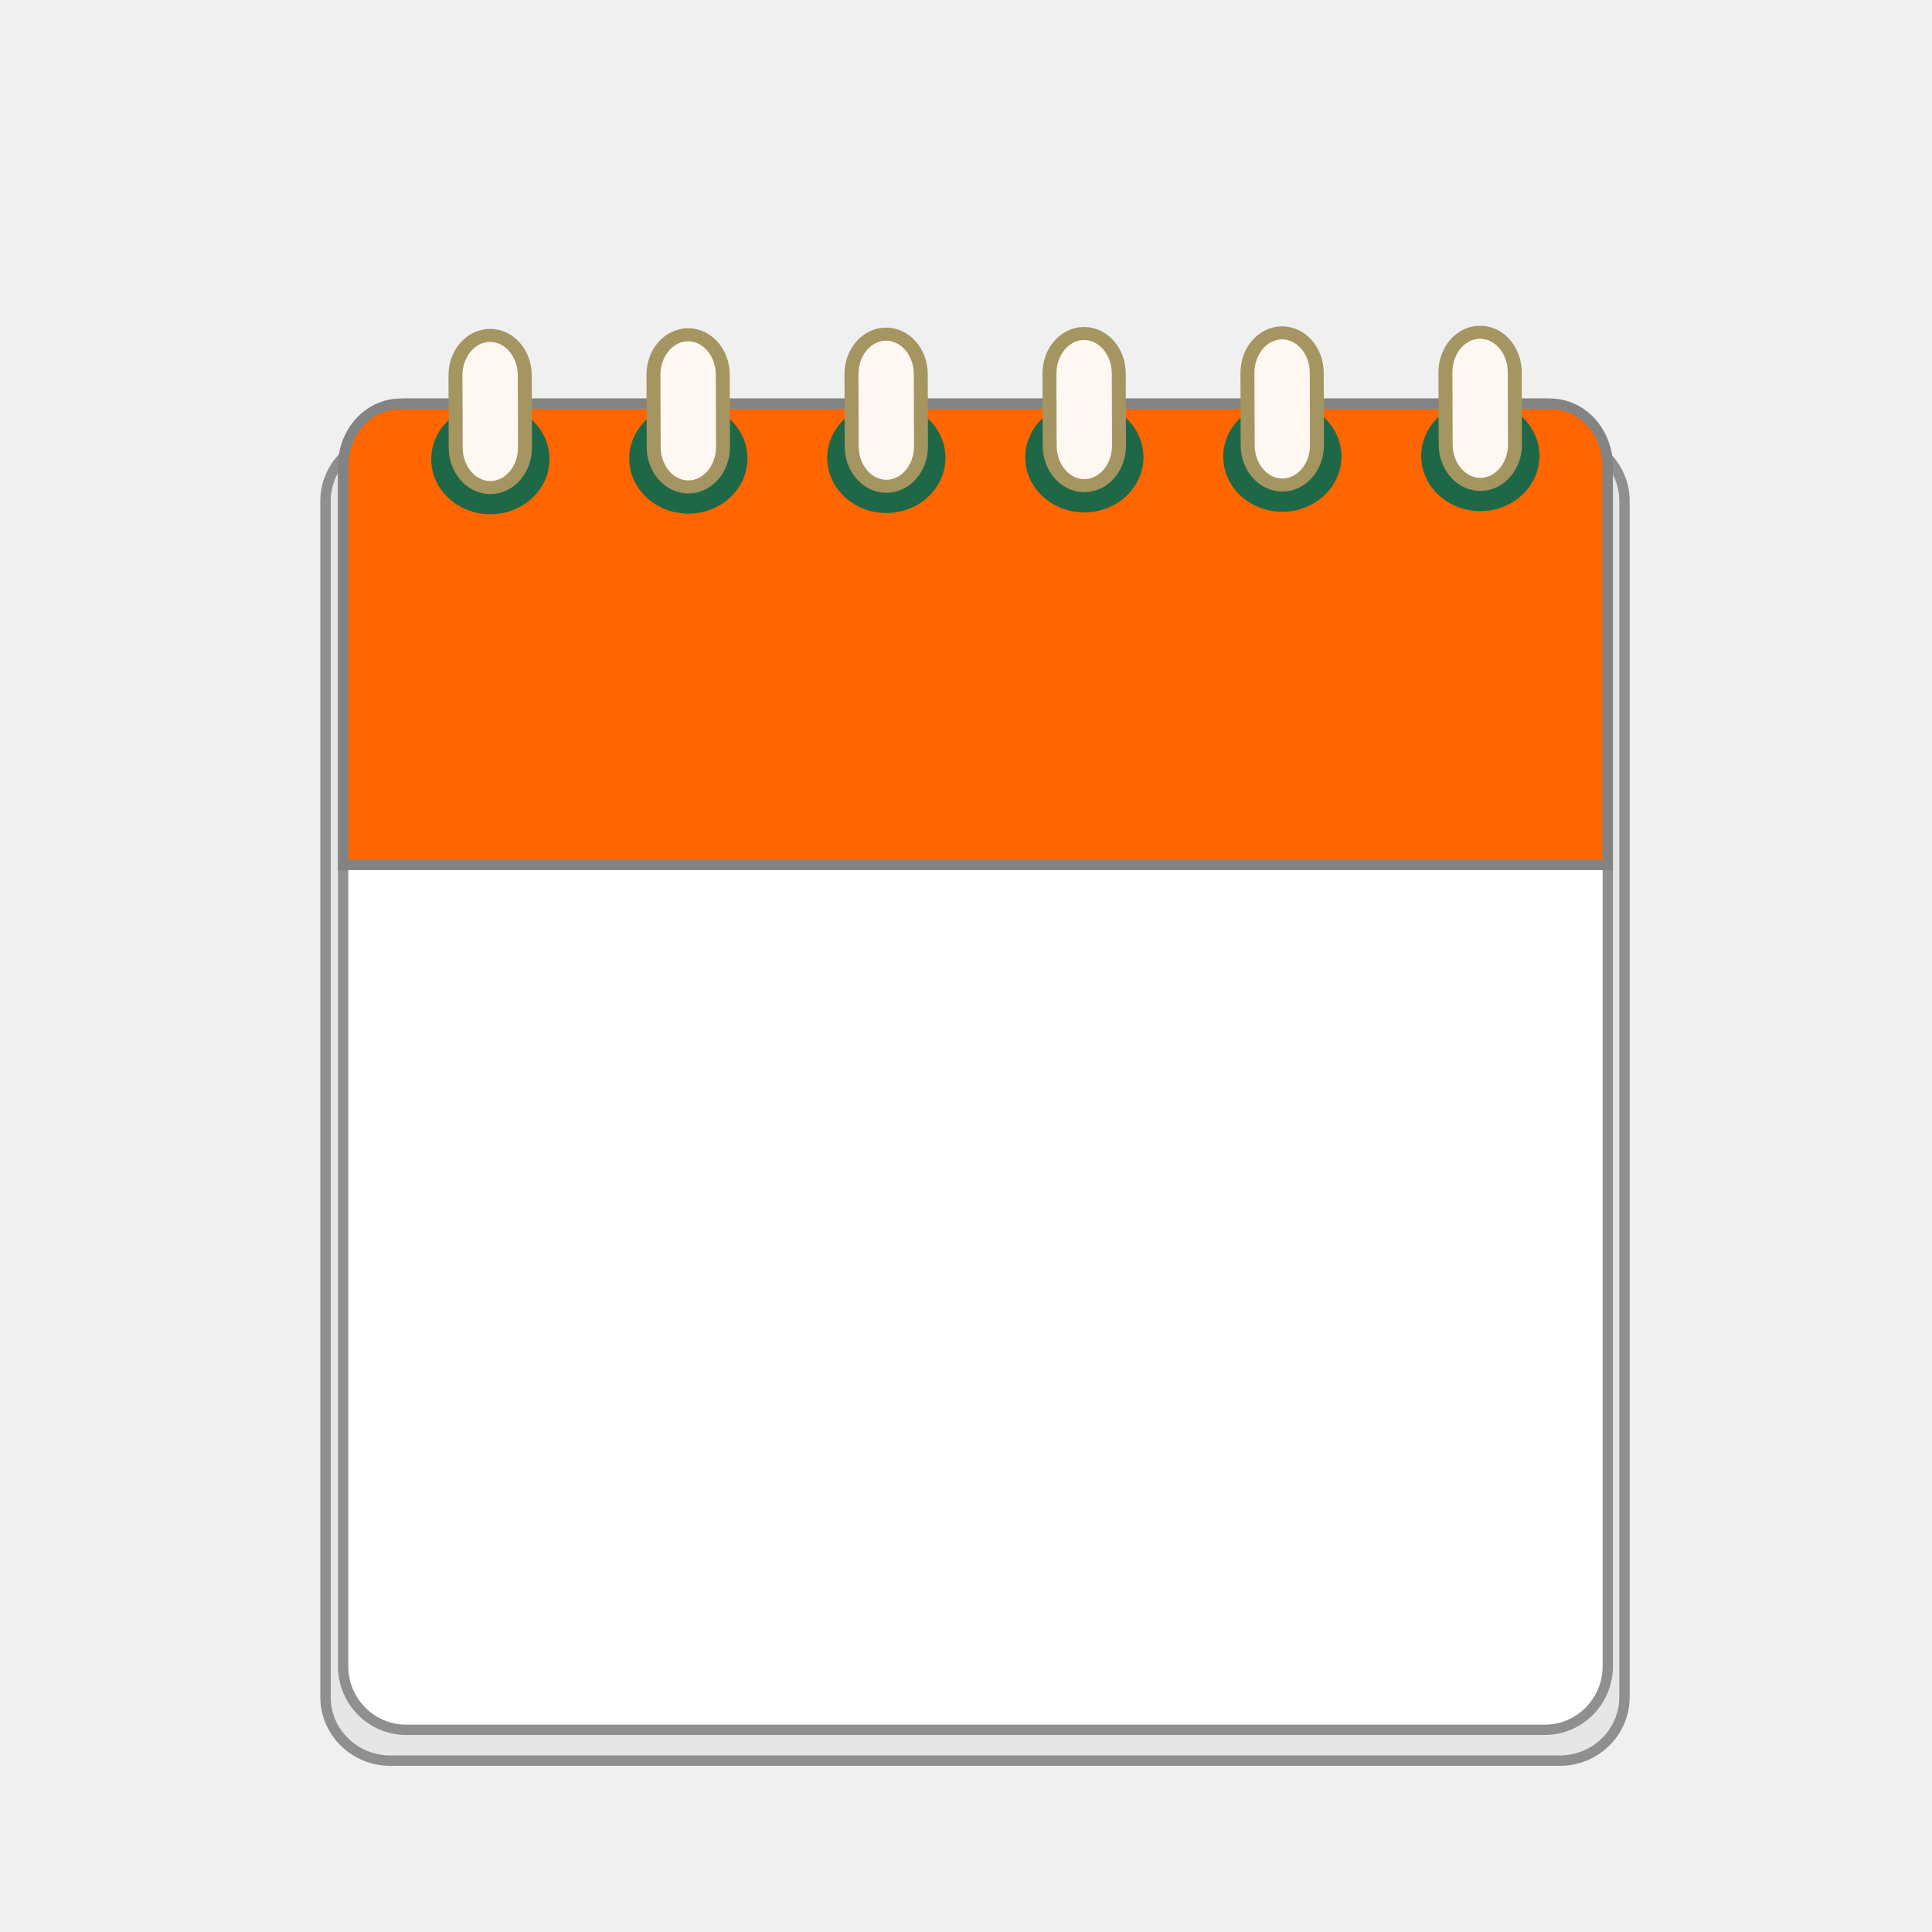
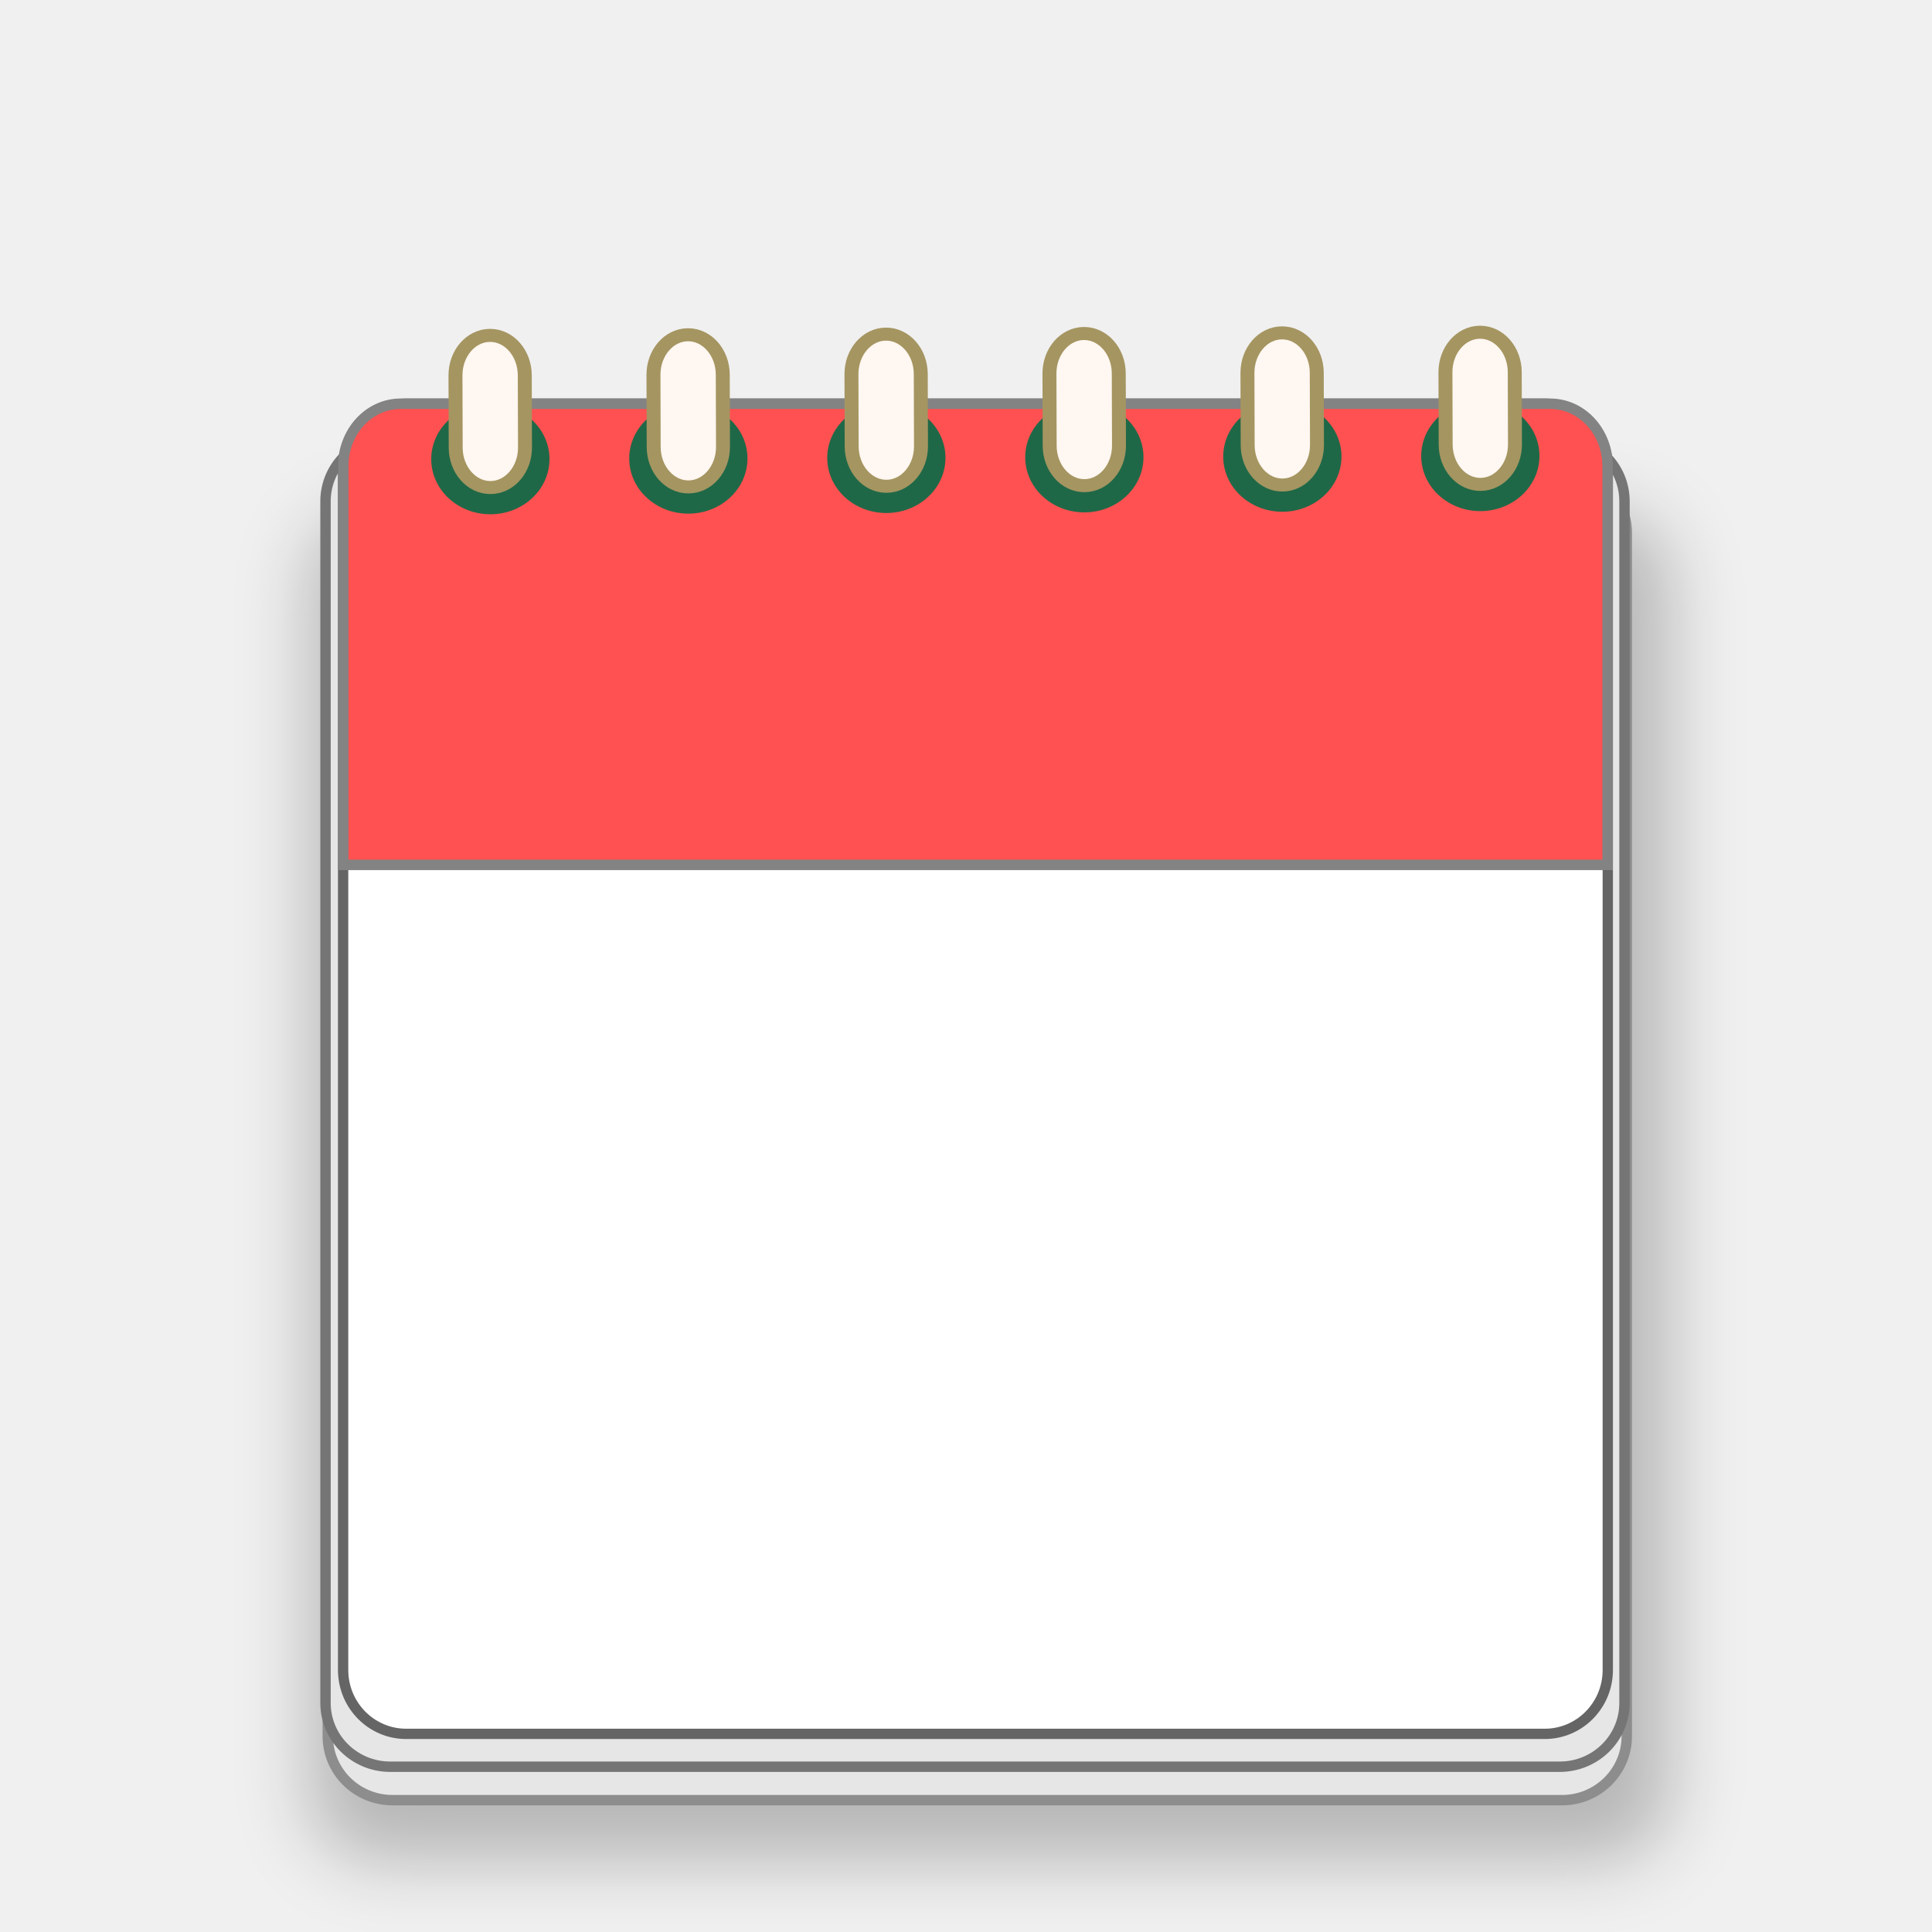
<svg xmlns="http://www.w3.org/2000/svg" width="90" height="90" viewBox="0 0 23.812 23.812" version="1.1" id="svg2787">
  <defs id="defs2784">
    <mask maskUnits="userSpaceOnUse" id="mask10222">
      <circle style="fill:#ffffff;fill-opacity:1;fill-rule:evenodd;stroke-width:0.224" id="circle10224" cx="13.229" cy="14.817" r="11" />
    </mask>
+     <filter style="color-interpolation-filters:sRGB" id="filter1" x="-0.065" y="-0.064" width="1.129" height="1.127">
+       <feGaussianBlur stdDeviation="0.432" id="feGaussianBlur1" />
+     </filter>
  </defs>
  <g id="layer1">
-     <rect style="fill:#e6e6e6;fill-opacity:1;stroke:#8f8f8f;stroke-width:0.128;stroke-linecap:square;stroke-miterlimit:8;stroke-dasharray:none;stroke-opacity:1;paint-order:fill markers stroke;stop-color:#000000" id="rect10449-7-0-8" width="16.01" height="16.308" x="4.012" y="-21.7" rx="0.798" ry="0.783" transform="scale(1,-1)" />
-     <rect style="fill:#ffffff;fill-opacity:1;stroke:#8f8f8f;stroke-width:0.127;stroke-linecap:square;stroke-miterlimit:8;stroke-dasharray:none;stroke-opacity:1;paint-order:fill markers stroke;stop-color:#000000" id="rect10449-7-0" width="15.587" height="16.345" x="4.229" y="-21.32" rx="0.777" ry="0.784" transform="scale(1,-1)" />
-     <path id="rect10449-7-0-1" style="fill:#ff6600;fill-opacity:1;stroke:#838383;stroke-width:0.129;stroke-linecap:square;stroke-miterlimit:8;stroke-dasharray:none;stroke-opacity:1;paint-order:fill markers stroke;stop-color:#000000" d="m 4.939,4.976 c -0.393,0 -0.709,0.344 -0.709,0.772 V 10.66 H 19.814 V 5.748 c 0,-0.428 -0.316,-0.772 -0.709,-0.772 z" />
+     <rect style="opacity:0.242;mix-blend-mode:multiply;fill:#000000;fill-opacity:1;stroke:#8f8f8f;stroke-width:0;stroke-linecap:square;stroke-miterlimit:8;stroke-dasharray:none;stroke-opacity:1;paint-order:fill markers stroke;filter:url(#filter1);stop-color:#000000" id="rect10449-7-0-8-5-2" width="16.01" height="16.308" x="25.903" y="-35.468" rx="0.798" ry="0.783" transform="matrix(1.046929,0,0,-1.019236,-23.30055,-13.21863)" />
+     <rect style="fill:#e6e6e6;fill-opacity:1;stroke:#8d8d8d;stroke-width:0.128;stroke-linecap:square;stroke-miterlimit:8;stroke-dasharray:none;stroke-opacity:1;paint-order:fill markers stroke;stop-color:#000000" id="rect10449-7-0-8-5" width="16.01" height="16.408" x="4.04" y="-22.187" rx="0.798" ry="0.788" transform="scale(1,-1)" />
+     <rect style="fill:#e6e6e6;fill-opacity:1;stroke:#757575;stroke-width:0.128;stroke-linecap:square;stroke-miterlimit:8;stroke-dasharray:none;stroke-opacity:1;paint-order:fill markers stroke;stop-color:#000000" id="rect10449-7-0-8" width="16.01" height="16.383" x="4.012" y="-21.775" rx="0.798" ry="0.786" transform="scale(1,-1)" />
+     <rect style="fill:#ffffff;fill-opacity:1;stroke:#656565;stroke-width:0.127;stroke-linecap:square;stroke-miterlimit:8;stroke-dasharray:none;stroke-opacity:1;paint-order:fill markers stroke;stop-color:#000000" id="rect10449-7-0" width="15.587" height="16.395" x="4.229" y="-21.37" rx="0.777" ry="0.787" transform="scale(1,-1)" />
+     <path id="rect10449-7-0-1" style="fill:#ff5151;fill-opacity:1;stroke:#838383;stroke-width:0.129;stroke-linecap:square;stroke-miterlimit:8;stroke-dasharray:none;stroke-opacity:1;paint-order:fill markers stroke;stop-color:#000000" d="m 4.939,4.976 c -0.393,0 -0.709,0.344 -0.709,0.772 V 10.66 H 19.814 V 5.748 c 0,-0.428 -0.316,-0.772 -0.709,-0.772 z" />
    <g id="g10343" transform="matrix(0.7793926,0,0,0.7902464,2.072503,1.753418)">
      <g id="g45070" transform="matrix(0.00175636,0.5593553,-0.6079074,0.00190881,30.3903,1.470333)" style="stroke-width:1.37">
        <circle style="fill:#1f6847;fill-opacity:1;fill-rule:evenodd;stroke-width:0.45" id="path39952" cx="6.064" cy="15.875" r="1.538" />
        <rect style="fill:#fff7f1;fill-opacity:1;fill-rule:evenodd;stroke:#a59561;stroke-width:0.363;stroke-dasharray:none;stroke-opacity:1" id="rect36147" width="4.243" height="1.803" x="2.614" y="14.973" rx="1.115" ry="0.929" />
      </g>
      <g id="g45070-3" transform="matrix(0.00175636,0.5593553,-0.6079074,0.00190881,27.25927,1.480164)" style="stroke-width:1.37">
        <circle style="fill:#1f6847;fill-opacity:1;fill-rule:evenodd;stroke-width:0.45" id="path39952-3" cx="6.064" cy="15.875" r="1.538" />
        <rect style="fill:#fff7f1;fill-opacity:1;fill-rule:evenodd;stroke:#a59561;stroke-width:0.363;stroke-dasharray:none;stroke-opacity:1" id="rect36147-1" width="4.243" height="1.803" x="2.614" y="14.973" rx="1.115" ry="0.929" />
      </g>
      <g id="g45070-4" transform="matrix(0.00175636,0.5593553,-0.6079074,0.00190881,24.12825,1.489996)" style="stroke-width:1.37">
        <circle style="fill:#1f6847;fill-opacity:1;fill-rule:evenodd;stroke-width:0.45" id="path39952-6" cx="6.064" cy="15.875" r="1.538" />
        <rect style="fill:#fff7f1;fill-opacity:1;fill-rule:evenodd;stroke:#a59561;stroke-width:0.363;stroke-dasharray:none;stroke-opacity:1" id="rect36147-18" width="4.243" height="1.803" x="2.614" y="14.973" rx="1.115" ry="0.929" />
      </g>
      <g id="g45070-0" transform="matrix(0.00175636,0.5593553,-0.6079074,0.00190881,20.99722,1.499827)" style="stroke-width:1.37">
        <circle style="fill:#1f6847;fill-opacity:1;fill-rule:evenodd;stroke-width:0.45" id="path39952-32" cx="6.064" cy="15.875" r="1.538" />
        <rect style="fill:#fff7f1;fill-opacity:1;fill-rule:evenodd;stroke:#a59561;stroke-width:0.363;stroke-dasharray:none;stroke-opacity:1" id="rect36147-6" width="4.243" height="1.803" x="2.614" y="14.973" rx="1.115" ry="0.929" />
      </g>
      <g id="g45070-8" transform="matrix(0.00175636,0.5593553,-0.6079074,0.00190881,17.8662,1.509659)" style="stroke-width:1.37">
        <circle style="fill:#1f6847;fill-opacity:1;fill-rule:evenodd;stroke-width:0.45" id="path39952-65" cx="6.064" cy="15.875" r="1.538" />
        <rect style="fill:#fff7f1;fill-opacity:1;fill-rule:evenodd;stroke:#a59561;stroke-width:0.363;stroke-dasharray:none;stroke-opacity:1" id="rect36147-8" width="4.243" height="1.803" x="2.614" y="14.973" rx="1.115" ry="0.929" />
      </g>
      <g id="g45070-2" transform="matrix(0.00175636,0.5593553,-0.6079074,0.00190881,14.73517,1.519489)" style="stroke-width:1.37">
        <circle style="fill:#1f6847;fill-opacity:1;fill-rule:evenodd;stroke-width:0.45" id="path39952-8" cx="6.064" cy="15.875" r="1.538" />
        <rect style="fill:#fff7f1;fill-opacity:1;fill-rule:evenodd;stroke:#a59561;stroke-width:0.363;stroke-dasharray:none;stroke-opacity:1" id="rect36147-9" width="4.243" height="1.803" x="2.614" y="14.973" rx="1.115" ry="0.929" />
      </g>
    </g>
  </g>
</svg>
